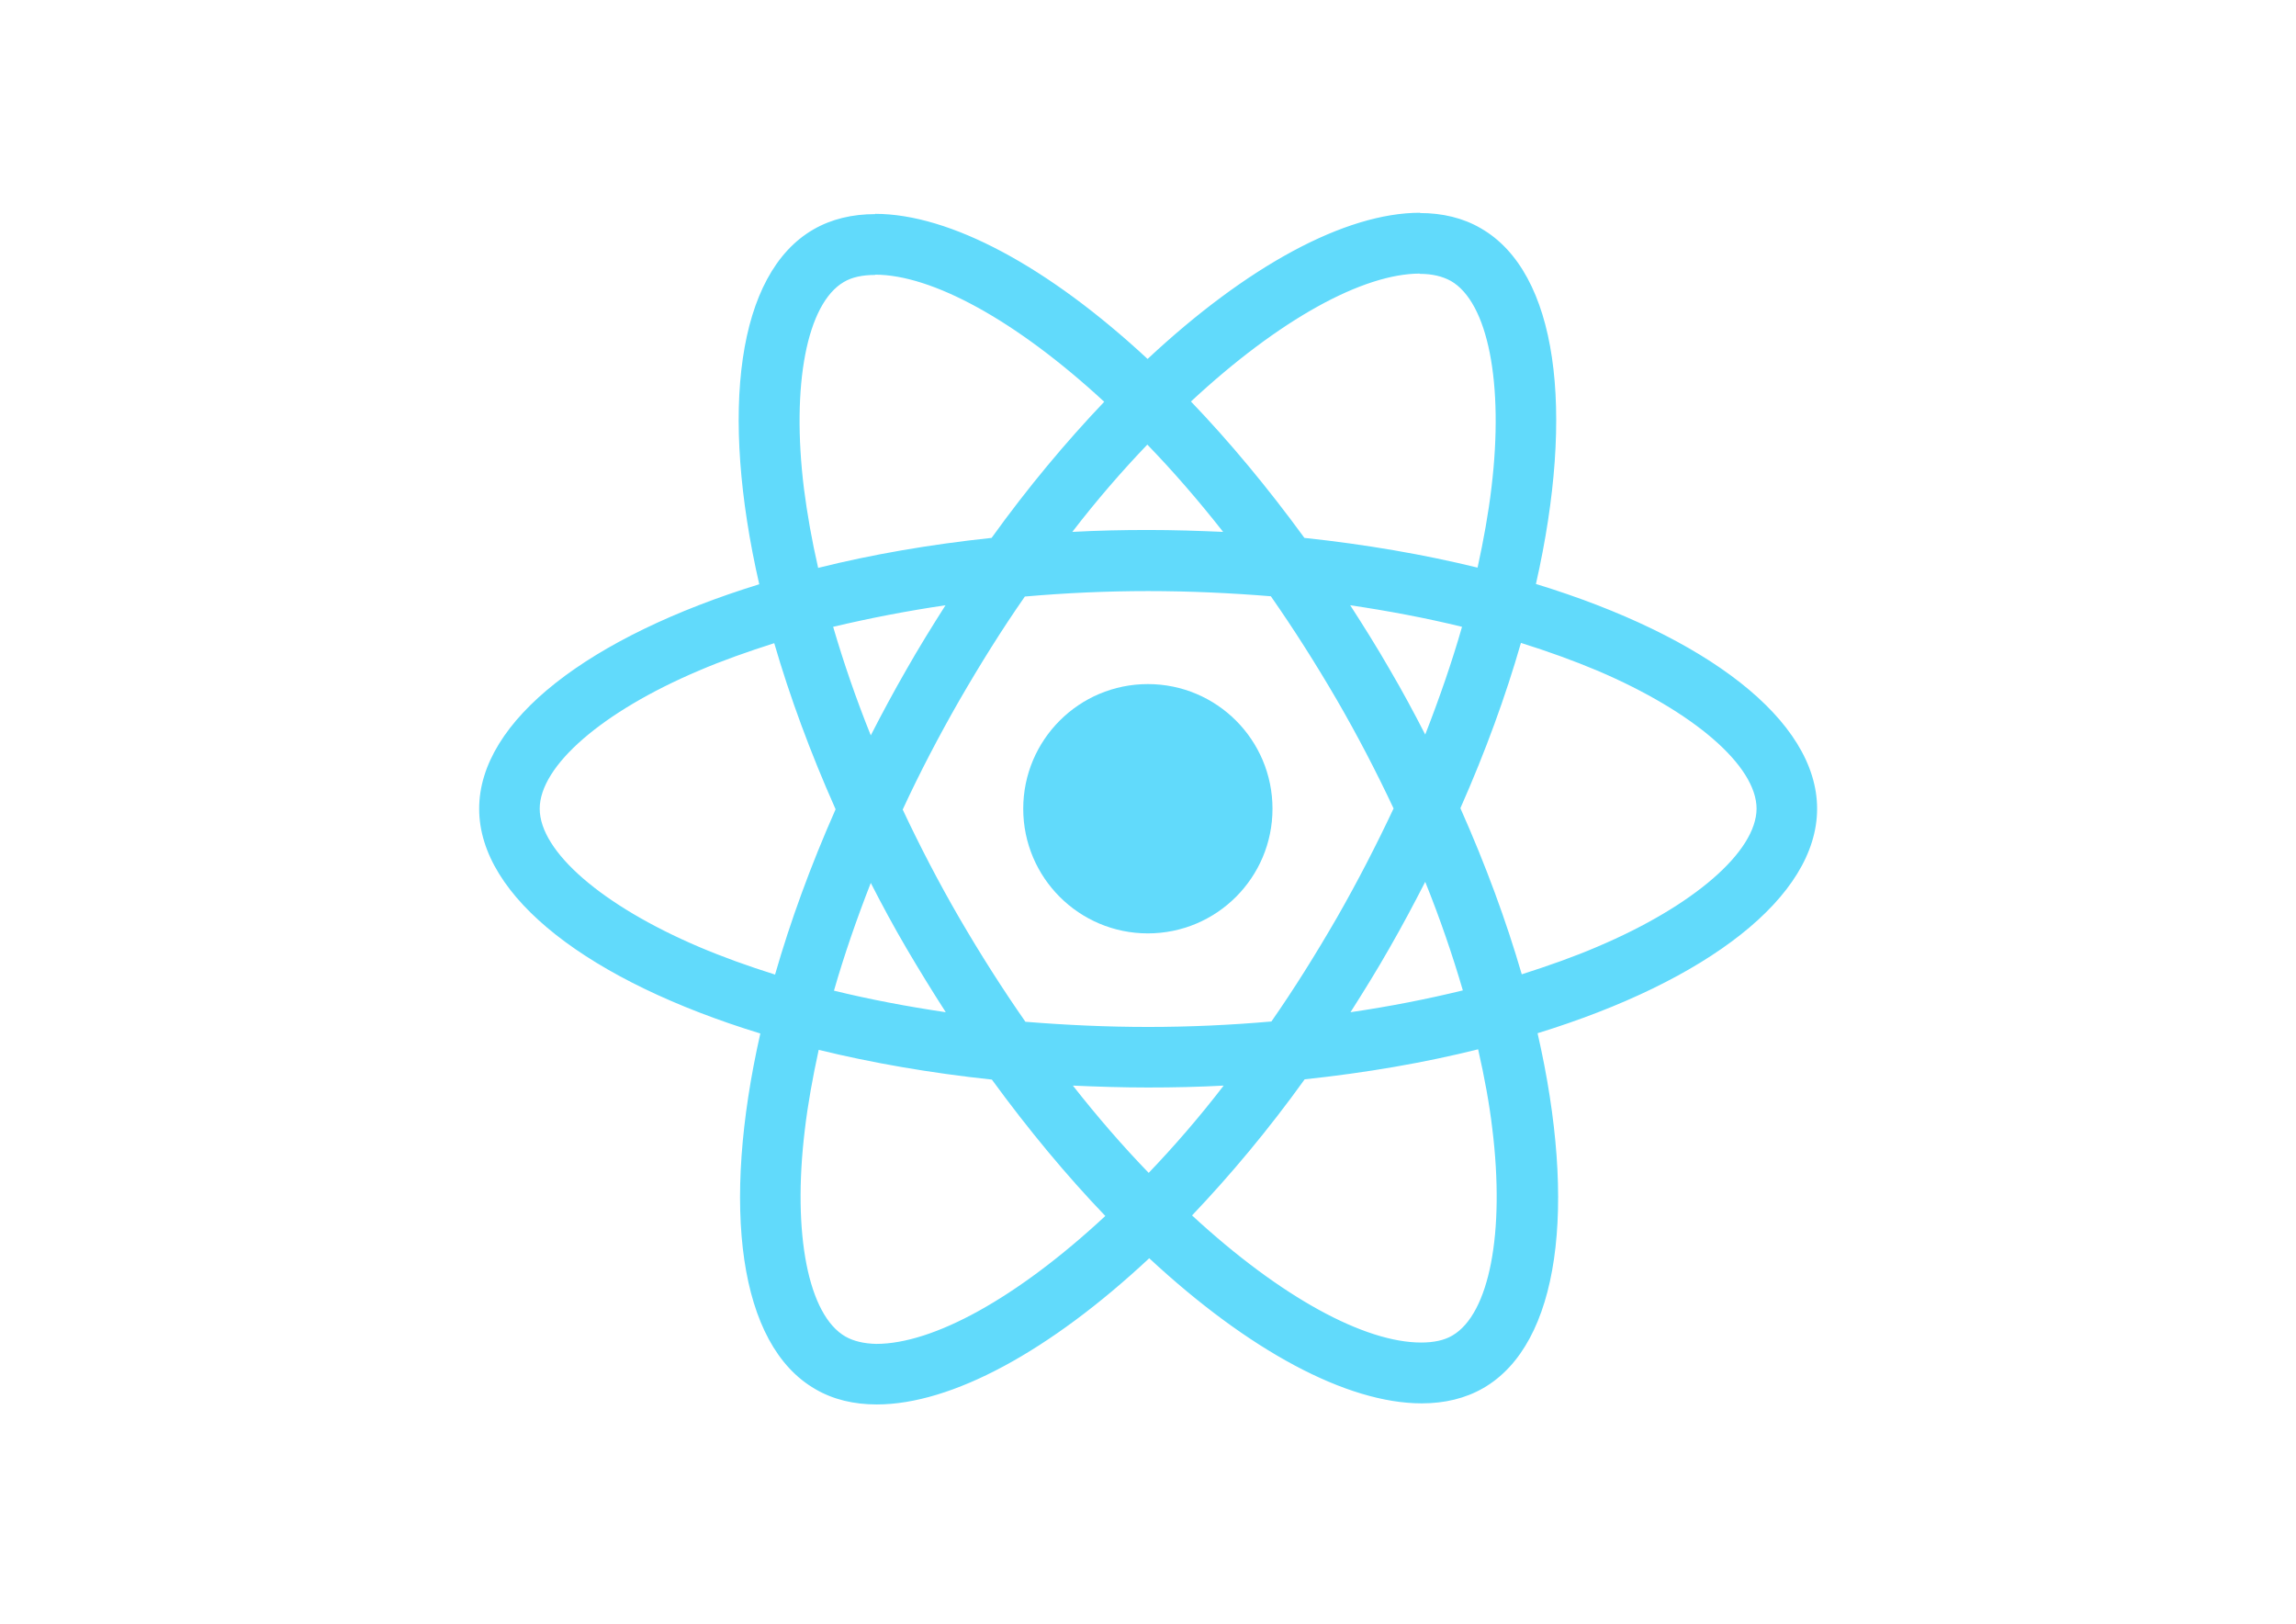
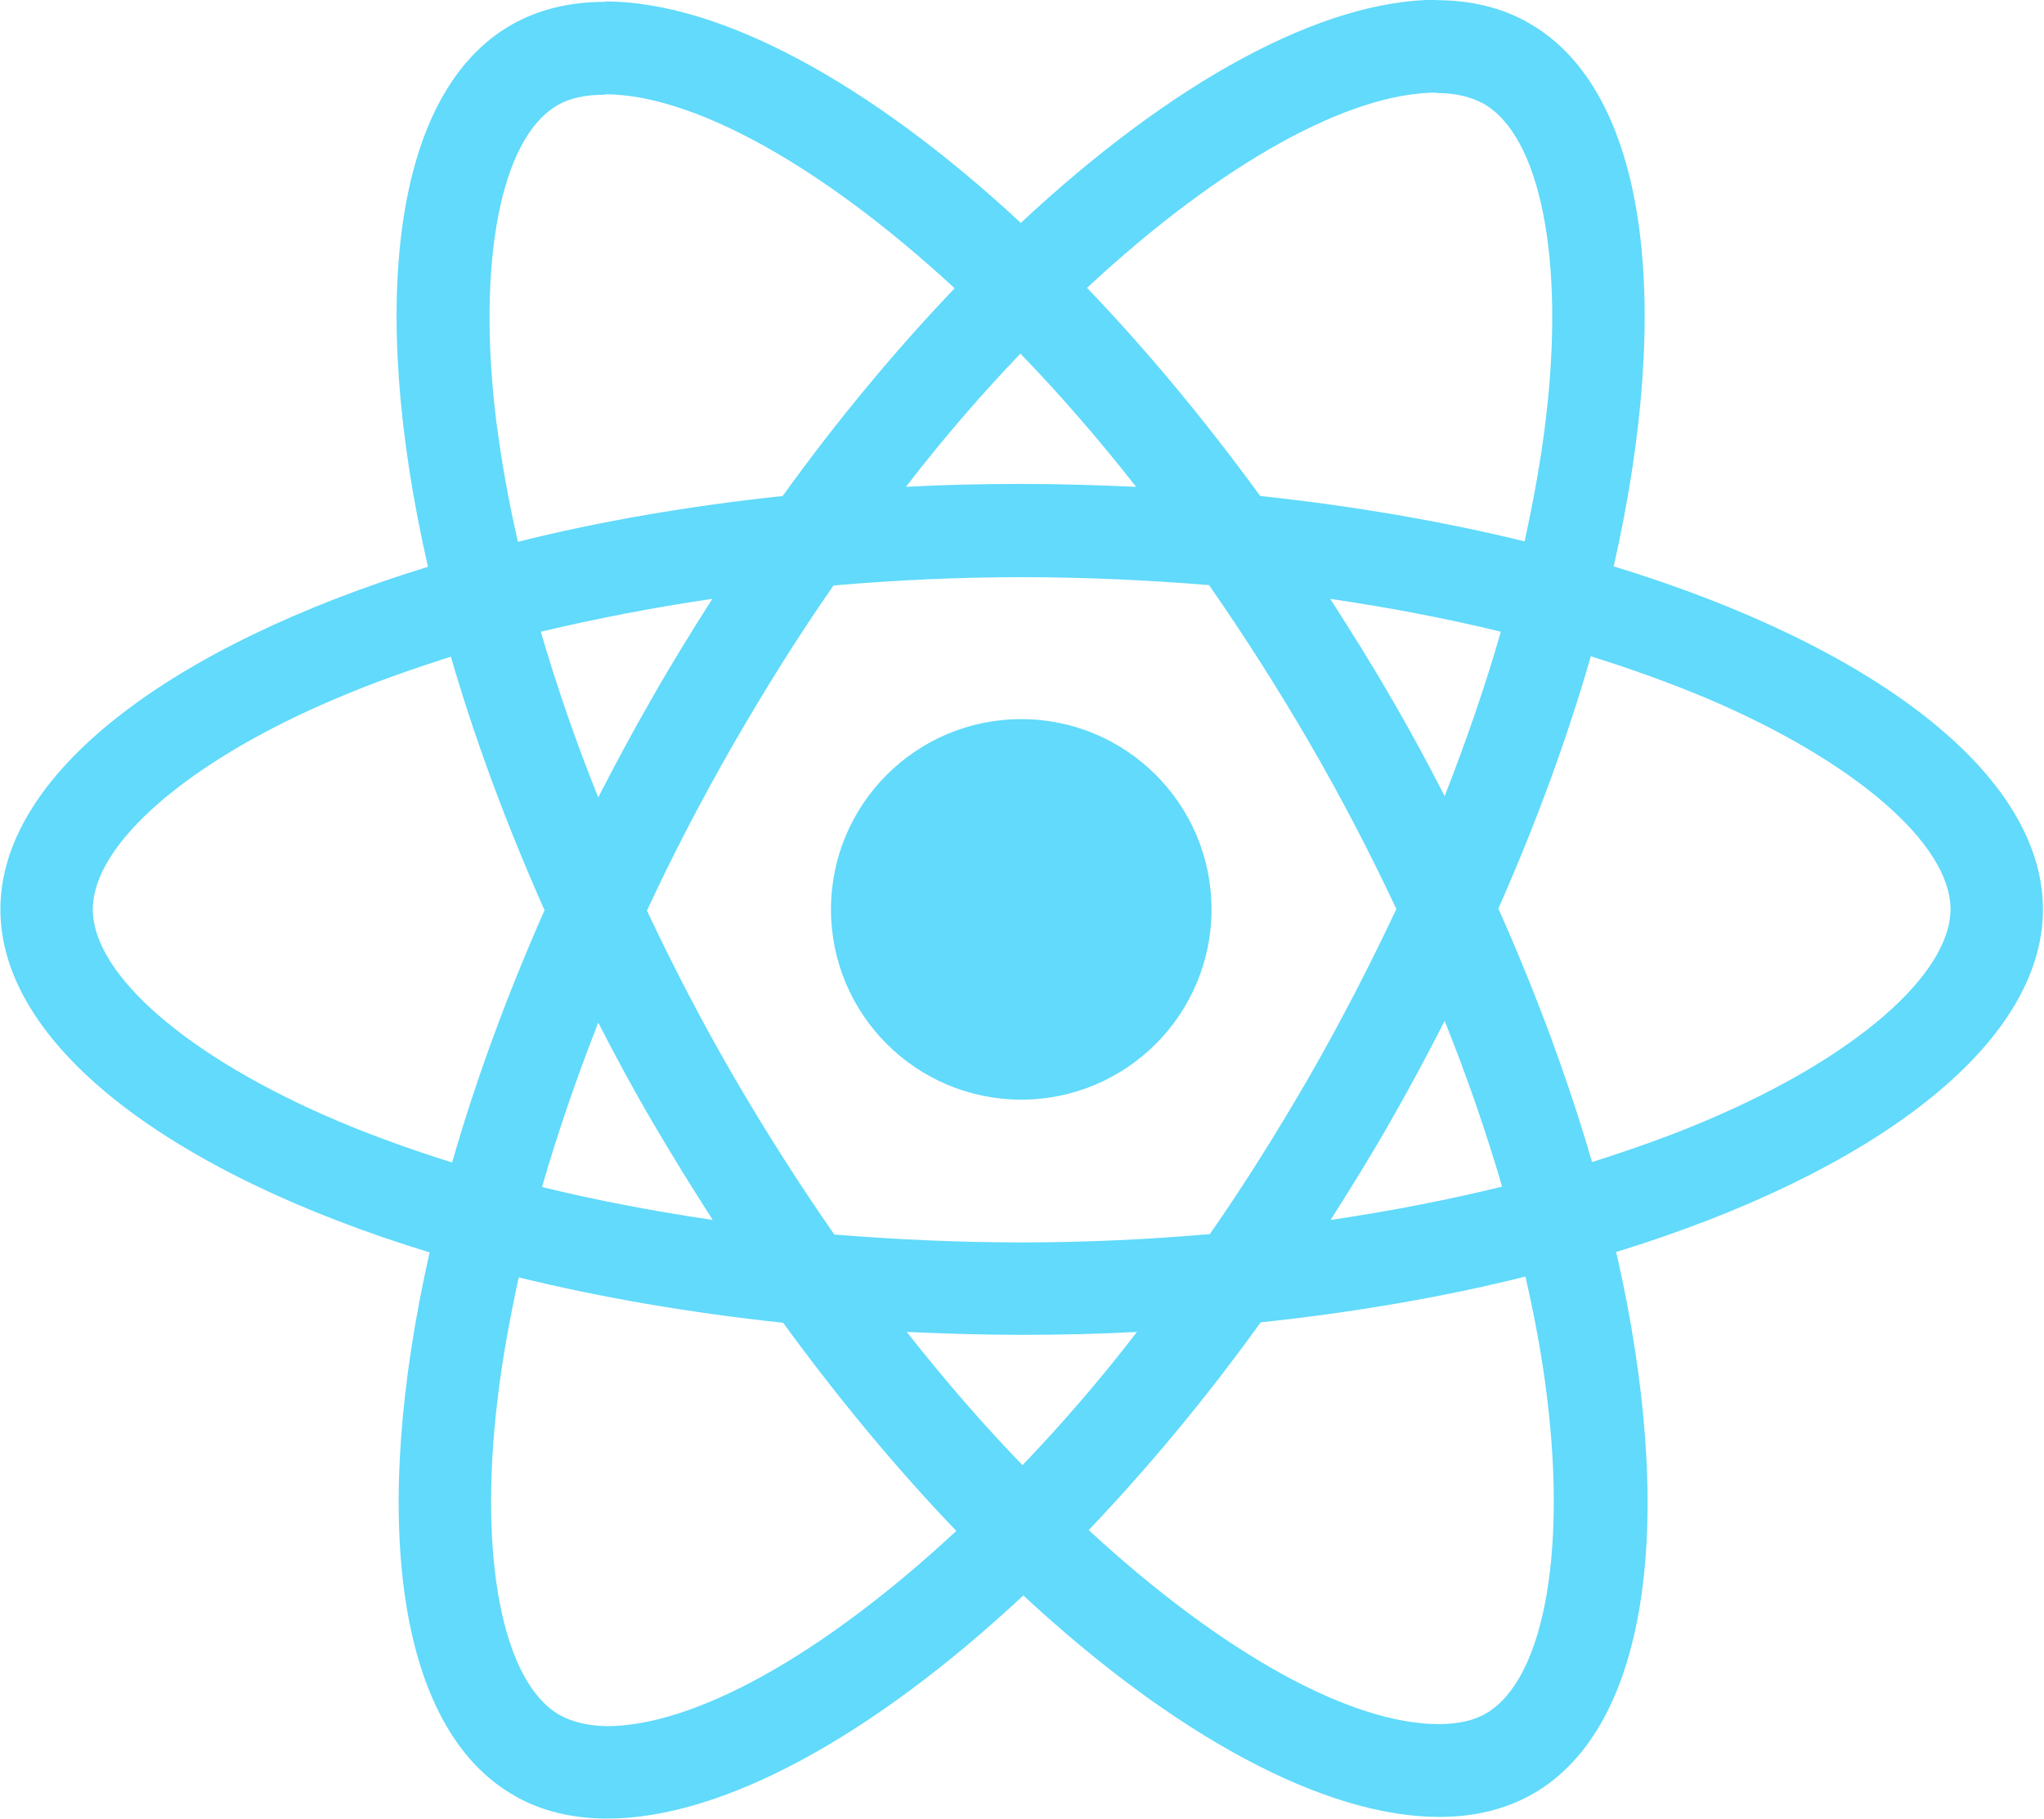
- <svg xmlns="http://www.w3.org/2000/svg" version="1.1" id="Layer_2_1_" x="0px" y="0px" viewBox="0 0 841.9 595.3" enable-background="new 0 0 841.9 595.3" xml:space="preserve">
+ <svg xmlns="http://www.w3.org/2000/svg" version="1.1" id="Layer_2_1_" x="0px" y="0px" viewBox="175.605 78.055 490.95 436.89" enable-background="new 175.605 78.055 490.95 436.89" xml:space="preserve">
  <g>
    <path fill="#61DAFB" d="M666.3,296.5c0-32.5-40.7-63.3-103.1-82.4c14.4-63.6,8-114.2-20.2-130.4c-6.5-3.8-14.1-5.6-22.4-5.6v22.3   c4.6,0,8.3,0.9,11.4,2.6c13.6,7.8,19.5,37.5,14.9,75.7c-1.1,9.4-2.9,19.3-5.1,29.4c-19.6-4.8-41-8.5-63.5-10.9   c-13.5-18.5-27.5-35.3-41.6-50c32.6-30.3,63.2-46.9,84-46.9l0-22.3c0,0,0,0,0,0c-27.5,0-63.5,19.6-99.9,53.6   c-36.4-33.8-72.4-53.2-99.9-53.2v22.3c20.7,0,51.4,16.5,84,46.6c-14,14.7-28,31.4-41.3,49.9c-22.6,2.4-44,6.1-63.6,11   c-2.3-10-4-19.7-5.2-29c-4.7-38.2,1.1-67.9,14.6-75.8c3-1.8,6.9-2.6,11.5-2.6l0-22.3c0,0,0,0,0,0c-8.4,0-16,1.8-22.6,5.6   c-28.1,16.2-34.4,66.7-19.9,130.1c-62.2,19.2-102.7,49.9-102.7,82.3c0,32.5,40.7,63.3,103.1,82.4c-14.4,63.6-8,114.2,20.2,130.4   c6.5,3.8,14.1,5.6,22.5,5.6c27.5,0,63.5-19.6,99.9-53.6c36.4,33.8,72.4,53.2,99.9,53.2c8.4,0,16-1.8,22.6-5.6   c28.1-16.2,34.4-66.7,19.9-130.1C625.8,359.7,666.3,328.9,666.3,296.5z M536.1,229.8c-3.7,12.9-8.3,26.2-13.5,39.5   c-4.1-8-8.4-16-13.1-24c-4.6-8-9.5-15.8-14.4-23.4C509.3,224,523,226.6,536.1,229.8z M490.3,336.3c-7.8,13.5-15.8,26.3-24.1,38.2   c-14.9,1.3-30,2-45.2,2c-15.1,0-30.2-0.7-45-1.9c-8.3-11.9-16.4-24.6-24.2-38c-7.6-13.1-14.5-26.4-20.8-39.8   c6.2-13.4,13.2-26.8,20.7-39.9c7.8-13.5,15.8-26.3,24.1-38.2c14.9-1.3,30-2,45.2-2c15.1,0,30.2,0.7,45,1.9   c8.3,11.9,16.4,24.6,24.2,38c7.6,13.1,14.5,26.4,20.8,39.8C504.7,309.8,497.8,323.2,490.3,336.3z M522.6,323.3   c5.4,13.4,10,26.8,13.8,39.8c-13.1,3.2-26.9,5.9-41.2,8c4.9-7.7,9.8-15.6,14.4-23.7C514.2,339.4,518.5,331.3,522.6,323.3z    M421.2,430c-9.3-9.6-18.6-20.3-27.8-32c9,0.4,18.2,0.7,27.5,0.7c9.4,0,18.7-0.2,27.8-0.7C439.7,409.7,430.4,420.4,421.2,430z    M346.8,371.1c-14.2-2.1-27.9-4.7-41-7.9c3.7-12.9,8.3-26.2,13.5-39.5c4.1,8,8.4,16,13.1,24C337.1,355.7,341.9,363.5,346.8,371.1z    M420.7,163c9.3,9.6,18.6,20.3,27.8,32c-9-0.4-18.2-0.7-27.5-0.7c-9.4,0-18.7,0.2-27.8,0.7C402.2,183.3,411.5,172.6,420.7,163z    M346.7,221.9c-4.9,7.7-9.8,15.6-14.4,23.7c-4.6,8-8.9,16-13,24c-5.4-13.4-10-26.8-13.8-39.8C318.6,226.7,332.4,224,346.7,221.9z    M256.2,347.1c-35.4-15.1-58.3-34.9-58.3-50.6c0-15.7,22.9-35.6,58.3-50.6c8.6-3.7,18-7,27.7-10.1c5.7,19.6,13.2,40,22.5,60.9   c-9.2,20.8-16.6,41.1-22.2,60.6C274.3,354.2,264.9,350.8,256.2,347.1z M310,490c-13.6-7.8-19.5-37.5-14.9-75.7   c1.1-9.4,2.9-19.3,5.1-29.4c19.6,4.8,41,8.5,63.5,10.9c13.5,18.5,27.5,35.3,41.6,50c-32.6,30.3-63.2,46.9-84,46.9   C316.8,492.6,313,491.7,310,490z M547.2,413.8c4.7,38.2-1.1,67.9-14.6,75.8c-3,1.8-6.9,2.6-11.5,2.6c-20.7,0-51.4-16.5-84-46.6   c14-14.7,28-31.4,41.3-49.9c22.6-2.4,44-6.1,63.6-11C544.3,394.8,546.1,404.5,547.2,413.8z M585.7,347.1c-8.6,3.7-18,7-27.7,10.1   c-5.7-19.6-13.2-40-22.5-60.9c9.2-20.8,16.6-41.1,22.2-60.6c9.9,3.1,19.3,6.5,28.1,10.2c35.4,15.1,58.3,34.9,58.3,50.6   C644,312.2,621.1,332.1,585.7,347.1z" />
    <polygon fill="#61DAFB" points="320.8,78.4 320.8,78.4 320.8,78.4  " />
    <circle fill="#61DAFB" cx="420.9" cy="296.5" r="45.7" />
    <polygon fill="#61DAFB" points="520.5,78.1 520.5,78.1 520.5,78.1  " />
  </g>
</svg>
